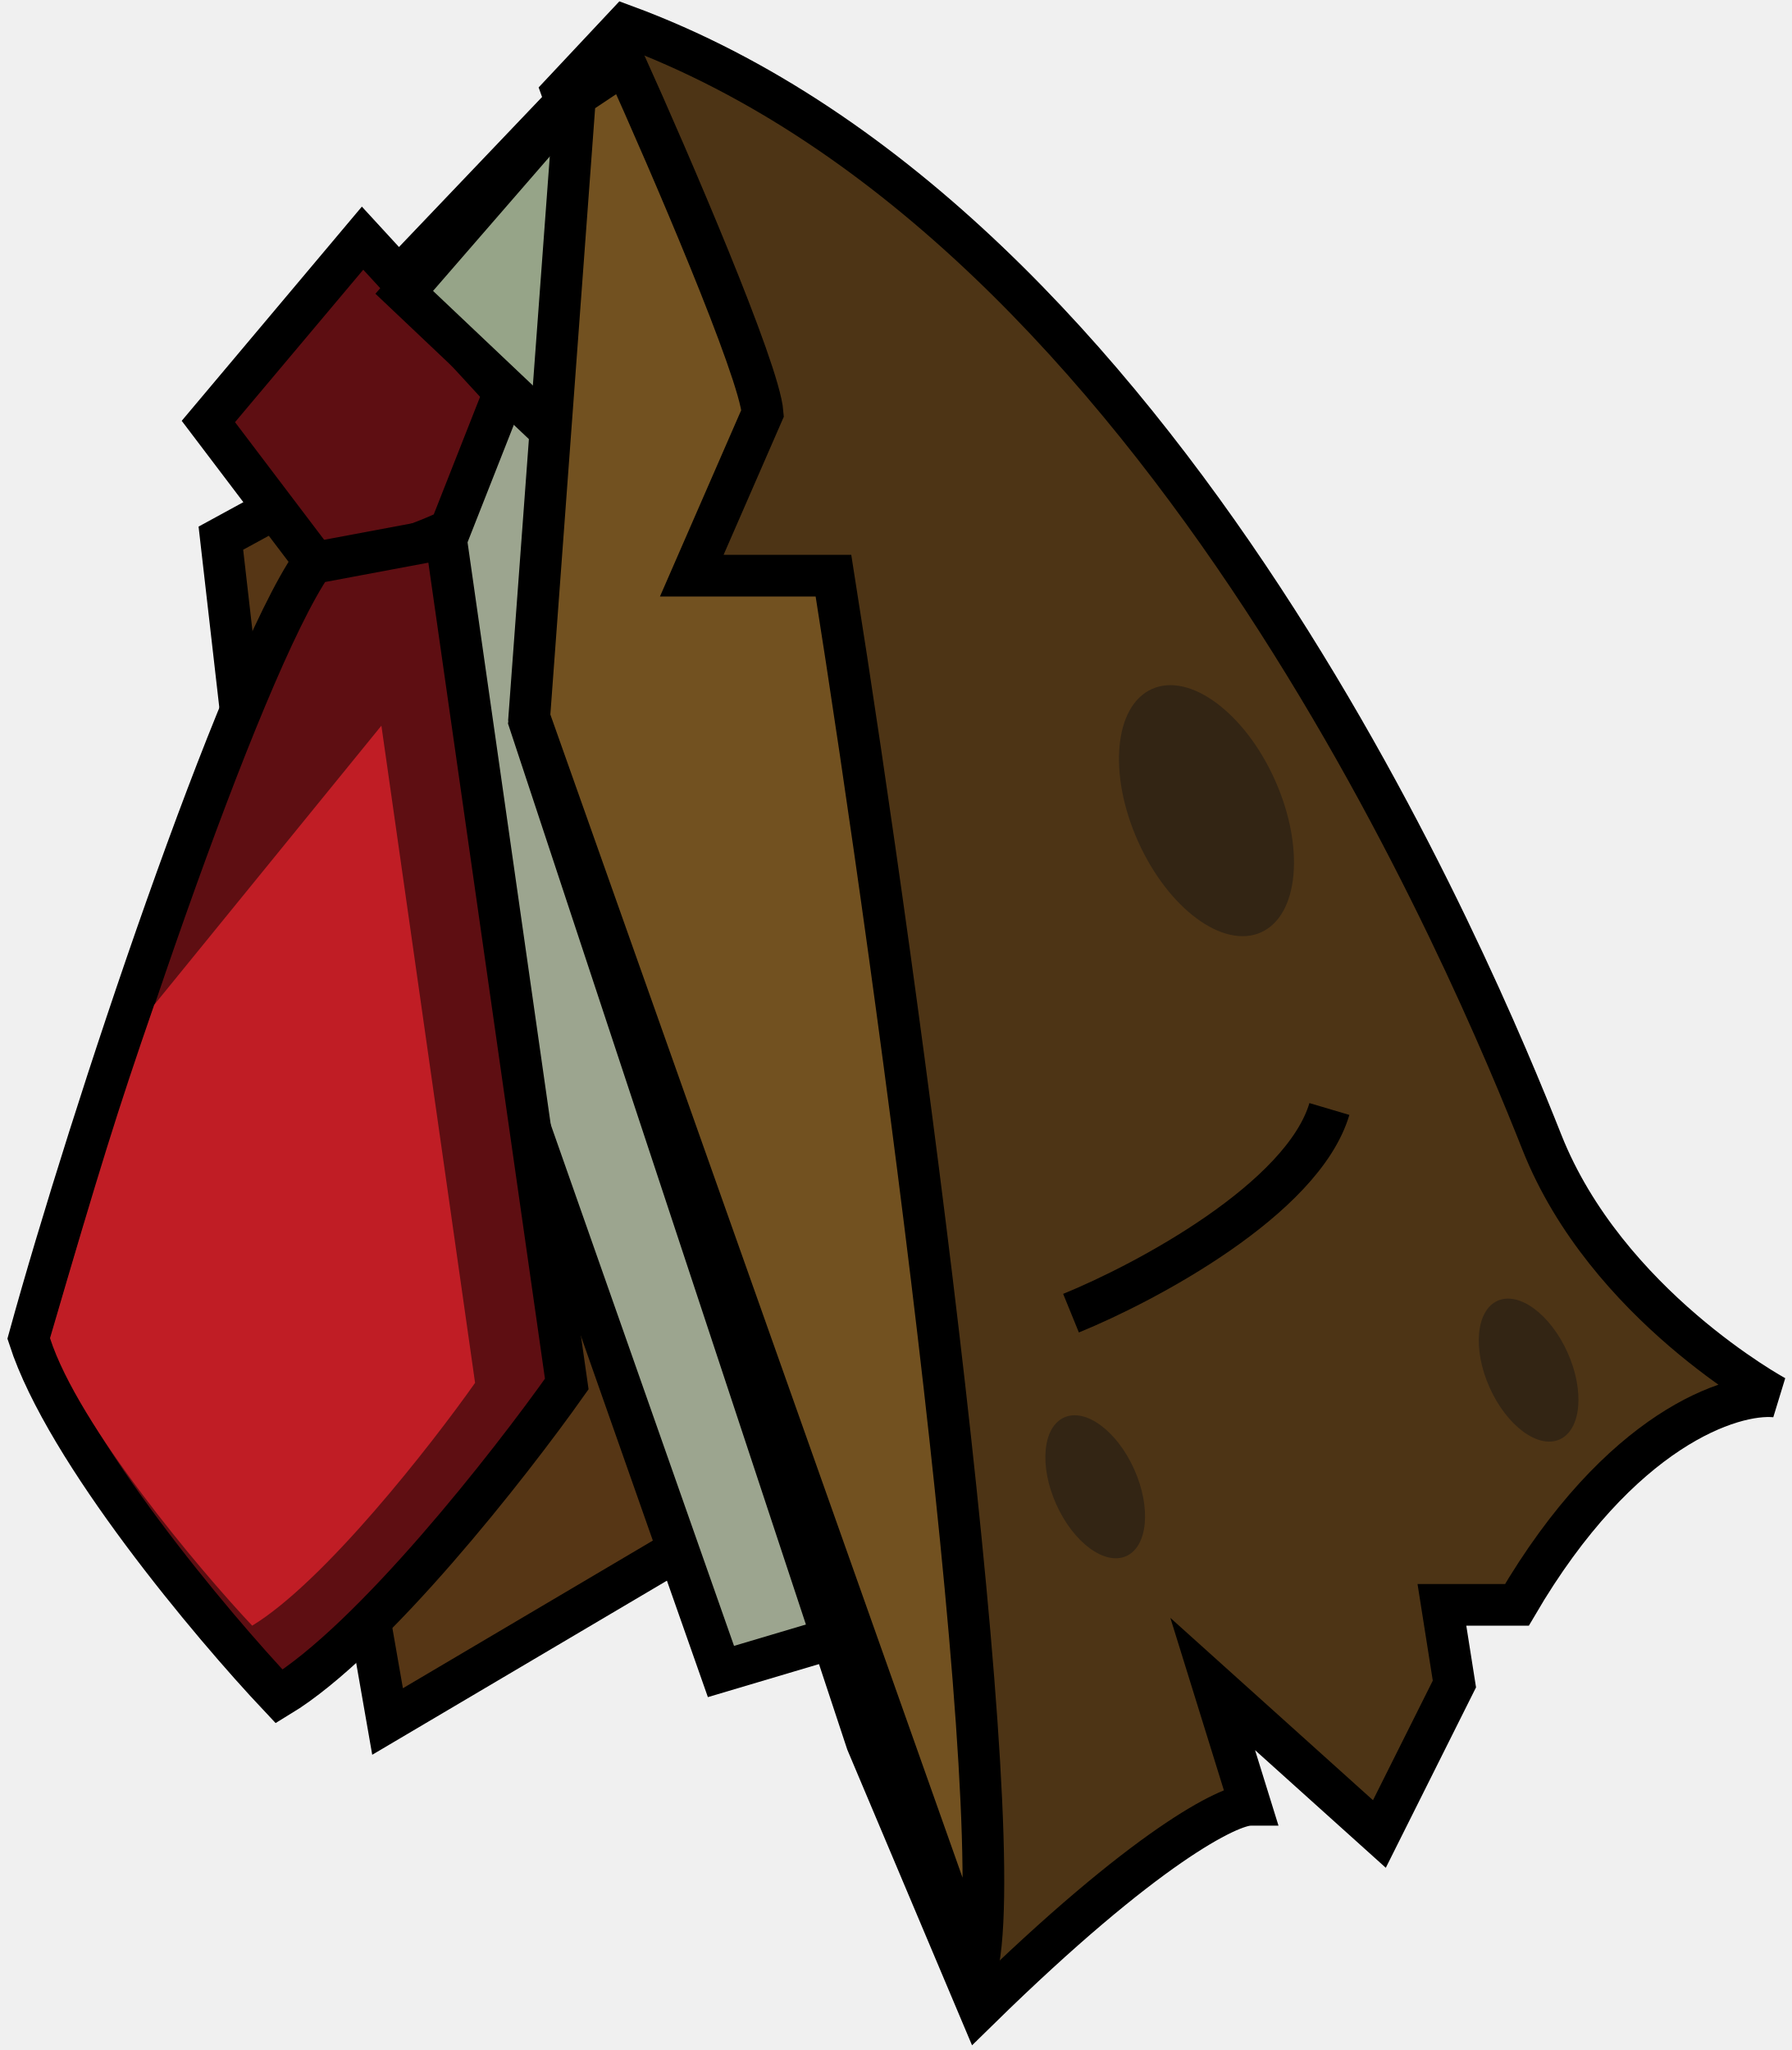
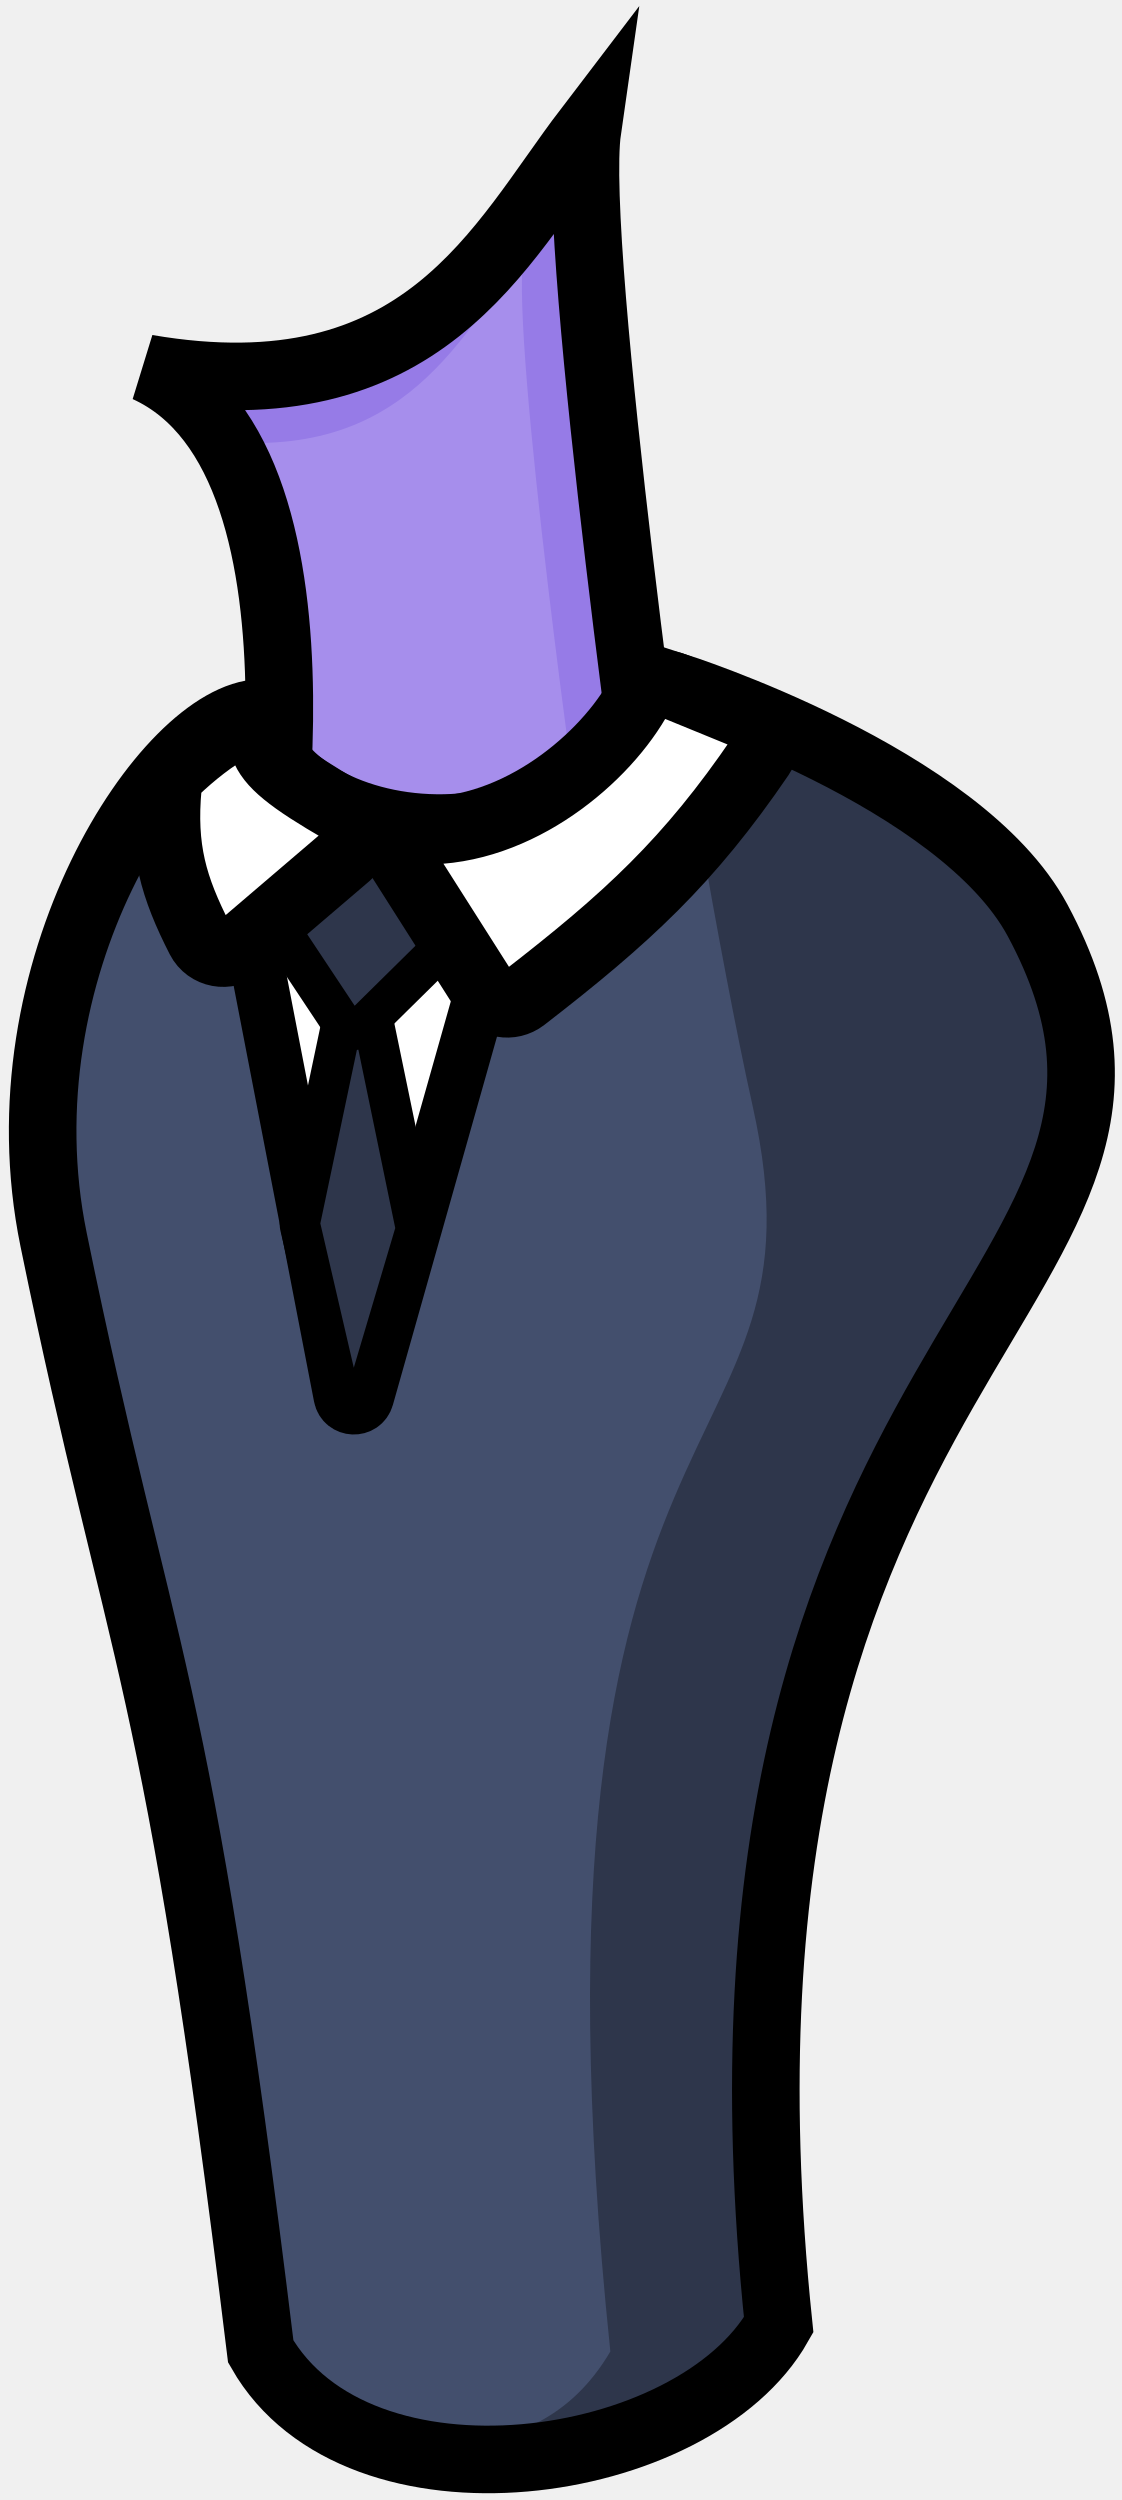
- <svg xmlns="http://www.w3.org/2000/svg" width="215" height="246" viewBox="0 0 215 246" fill="none">
-   <path d="M32 112.58L26.5 64.58L32 61.58L40.5 47.58L90.5 180.58L46.5 206.58L32 123.58L40.5 112.58H32Z" fill="#563615" stroke="black" stroke-width="5" />
-   <path d="M86.5 200.58L35 54.08L49 32.08L69.5 10.58L179 173.08L86.5 200.58Z" fill="#9CA58F" stroke="black" stroke-width="5" />
-   <path d="M54 63.58L60.5 47.08L43.5 28.58L25 50.58L37.5 67.08C41.5 68.68 50.167 65.413 54 63.58Z" fill="#5E0E12" stroke="black" stroke-width="5" />
-   <path d="M68 166.08L53.5 64.58L37.5 67.58C28.7 80.38 10.833 133.913 3.5 160.58C7.9 174.18 25.333 194.913 33.5 203.58C44.7 196.78 61.167 175.746 68 166.08Z" fill="#5E0E12" stroke="black" stroke-width="5" />
-   <path d="M57 165.943L45.76 87.08L18.5 120.58C14 133.58 12 140.08 6 160.58C9.411 171.147 23.925 188.346 30.256 195.08C38.938 189.796 51.703 173.454 57 165.943Z" fill="#C01D25" />
-   <path d="M67.5 53.08L48.5 35.08L71.5 8.58L67.5 53.08Z" fill="#96A488" stroke="black" stroke-width="5" />
-   <path d="M185 137.08C177.274 117.58 140 27.08 75 3.08L67.5 11.08C70.7 19.88 66.167 64.746 63.5 86.58L104 209.08L117.5 241.08C137.5 221.48 147.5 216.58 150 216.58L145.5 202.08L165.5 220.08L174.5 202.08L173 192.58H182C194.4 171.38 207.833 167.08 213 167.58C213 167.58 192.726 156.58 185 137.08Z" fill="#4D3415" stroke="black" stroke-width="5" />
-   <path d="M91.5 49.58C91.1 44.38 80.333 19.413 75 7.58L69 11.58L63.5 86.08L117 237.08C121.8 221.88 108 119.413 100 69.08H83L91.5 49.58Z" fill="#725120" stroke="black" stroke-width="5" />
-   <path d="M128.5 157.58C137.5 153.913 156.3 143.88 159.5 133.08" stroke="black" stroke-width="5" />
-   <ellipse cx="144.753" cy="97.281" rx="9" ry="16" transform="rotate(-24.1222 144.753 97.281)" fill="#332514" />
-   <ellipse cx="131.403" cy="178.413" rx="5.126" ry="9.114" transform="rotate(-24.1222 131.403 178.413)" fill="#332514" />
-   <ellipse cx="183.403" cy="164.413" rx="5.126" ry="9.114" transform="rotate(-24.1222 183.403 164.413)" fill="#332514" />
+ <svg xmlns="http://www.w3.org/2000/svg" width="83" height="185" viewBox="0 0 83 185" fill="none">
+   <path d="M49.108 66.742C49.108 66.742 42.231 18.269 43.472 9.601C36.976 18.122 31.335 30.76 10.853 27.256C26.209 34.249 18.967 70.486 18.967 70.486C18.679 85.105 47.321 85.931 49.108 66.742Z" fill="#967BE7" />
+   <path d="M43.03 62.43C43.03 62.43 37.786 25.475 38.733 18.867C33.78 25.363 29.479 34.999 13.865 32.327C25.571 37.659 20.051 65.284 20.051 65.284C19.831 76.429 41.667 77.059 43.03 62.43Z" fill="#A68EEC" />
+   <path d="M49.108 66.742C49.108 66.742 42.231 18.269 43.472 9.601C36.976 18.122 31.335 30.76 10.853 27.256C26.209 34.249 18.967 70.486 18.967 70.486C18.679 85.105 47.321 85.931 49.108 66.742Z" stroke="black" stroke-width="5" />
+   <path d="M49.956 50.787C40.374 67.322 19.295 61.417 19.295 52.756C12.416 52.908 -0.146 71.671 3.965 91.73C10.499 123.617 13.067 122.83 19.295 174.008C26.481 186.605 51.393 183.062 57.621 172.039C49.956 98.422 91.606 95.747 76.783 68.109C71.082 57.48 49.956 50.787 49.956 50.787Z" fill="#2E364B" />
+   <path d="M49.956 50.787C40.374 67.322 19.295 61.417 19.295 52.756C12.416 52.908 -0.146 71.671 3.965 91.73C10.499 123.617 13.067 122.83 19.295 174.008C26.96 181.881 39.416 183.849 45.165 174.008C37.5 100.39 61.932 109.839 55.704 81.888C53.158 70.462 49.956 50.787 49.956 50.787Z" fill="#434F6D" />
+   <path d="M49.956 50.787C40.374 67.322 19.295 61.417 19.295 52.756C12.416 52.908 -0.146 71.671 3.965 91.73C10.499 123.617 13.067 122.83 19.295 174.008C26.481 186.605 51.393 183.062 57.621 172.039C49.956 98.422 91.606 95.747 76.783 68.109C71.082 57.48 49.956 50.787 49.956 50.787Z" stroke="black" stroke-width="5" />
+   <path d="M25.203 103.344L18.036 66.274C17.936 65.756 18.255 65.25 18.765 65.116L27.956 62.713C28.236 62.64 28.535 62.692 28.774 62.855L36.428 68.097C36.782 68.339 36.942 68.781 36.825 69.194L27.147 103.426C26.86 104.44 25.403 104.379 25.203 103.344Z" fill="white" stroke="black" stroke-width="4" />
+   <path d="M25.147 103.393L22.219 90.764C22.186 90.622 22.185 90.475 22.215 90.332L25.493 74.768C25.717 73.707 27.232 73.71 27.451 74.771L30.742 90.696C30.775 90.858 30.768 91.025 30.721 91.183L27.08 103.452C26.787 104.437 25.379 104.394 25.147 103.393Z" fill="#2E364B" stroke="black" stroke-width="3" />
+   <path d="M25.331 75.759L20.738 68.839C20.46 68.421 20.535 67.863 20.913 67.533L27.042 62.181C27.503 61.779 28.214 61.881 28.543 62.397L32.754 69.002C33.007 69.4 32.948 69.92 32.612 70.251L26.866 75.918C26.418 76.359 25.679 76.283 25.331 75.759Z" fill="#2E364B" stroke="black" stroke-width="3" />
+   <path d="M30.559 61.439C37.684 61.937 44.367 56.562 47.105 51.873C47.678 50.892 48.875 50.358 49.926 50.788L55.388 53.023C56.548 53.498 56.99 54.913 56.285 55.949C50.972 63.748 46.41 67.942 38.749 73.868C37.822 74.585 36.48 74.345 35.852 73.356L29.395 63.194C28.904 62.422 29.645 61.375 30.559 61.439Z" fill="white" stroke="black" stroke-width="5" />
+   <path d="M25.385 59.999C21.327 57.665 19.973 56.49 19.521 55.24C19.131 54.16 18.317 53.267 17.297 53.793C15.818 54.556 14.211 55.866 12.999 57.015C12.671 57.325 12.469 57.745 12.427 58.194C11.994 62.837 12.847 65.671 14.785 69.477C15.361 70.608 16.848 70.877 17.814 70.052L25.716 63.299C26.78 62.39 26.598 60.696 25.385 59.999Z" fill="white" stroke="black" stroke-width="5" />
</svg>
